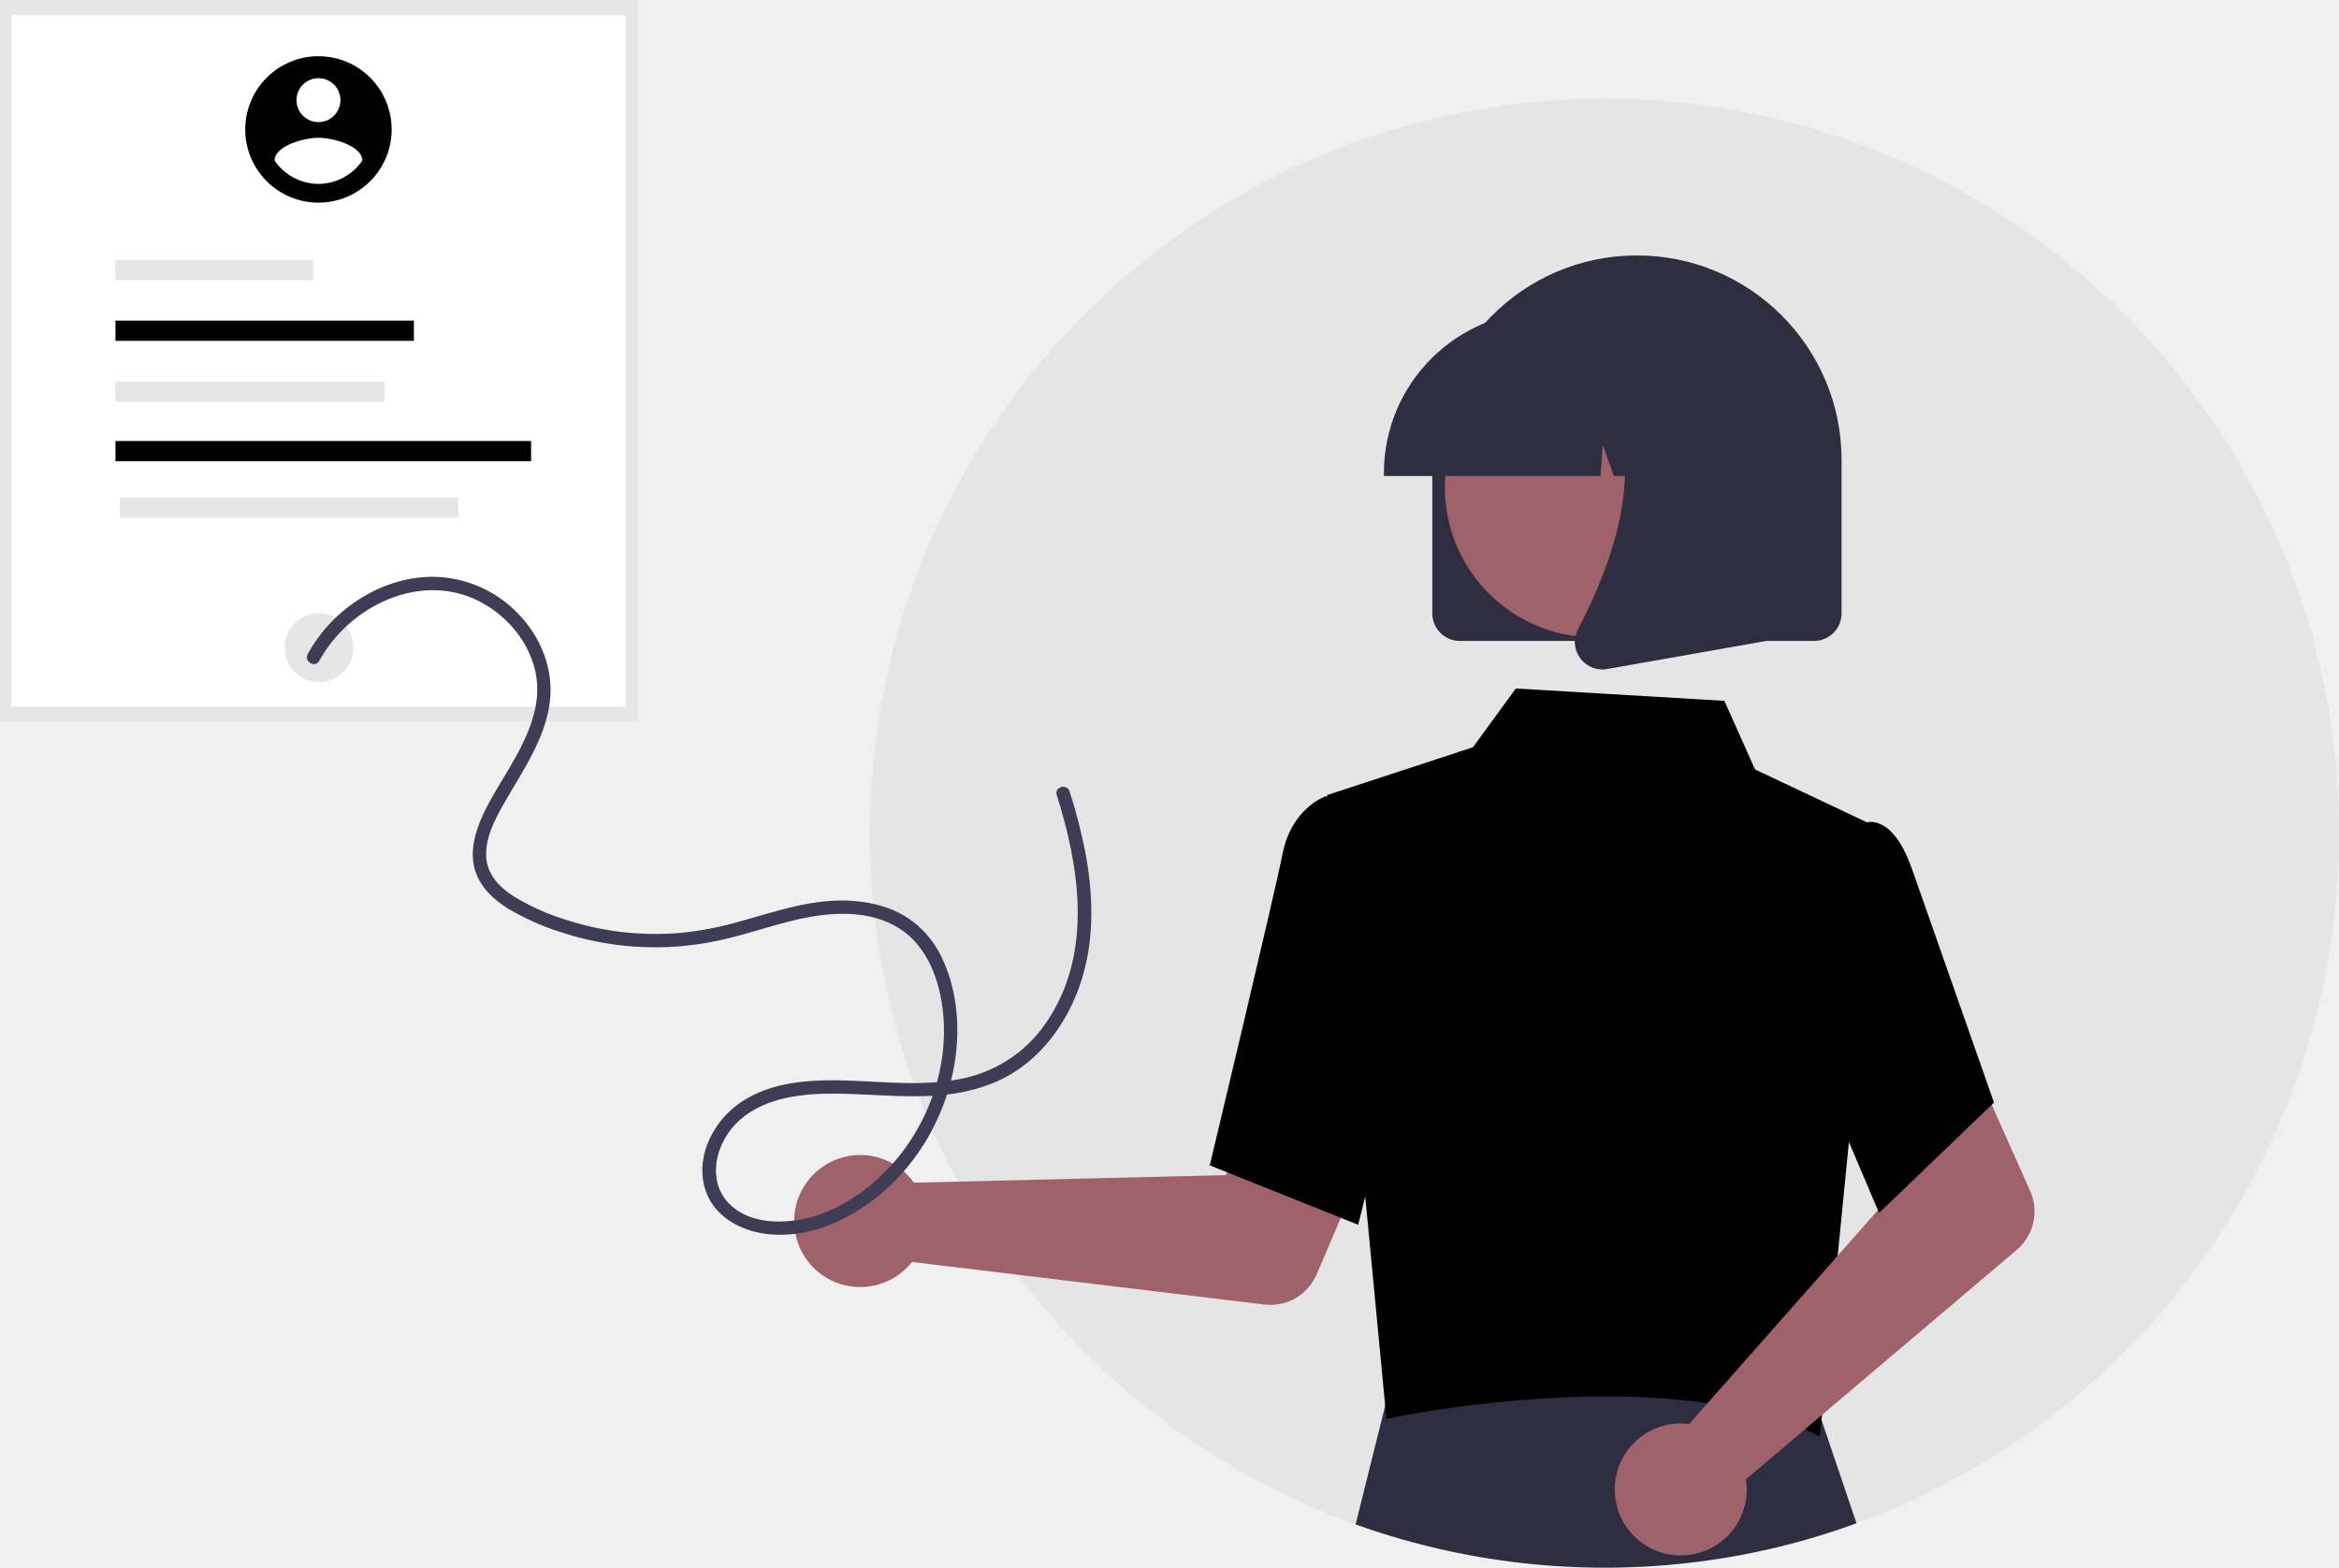
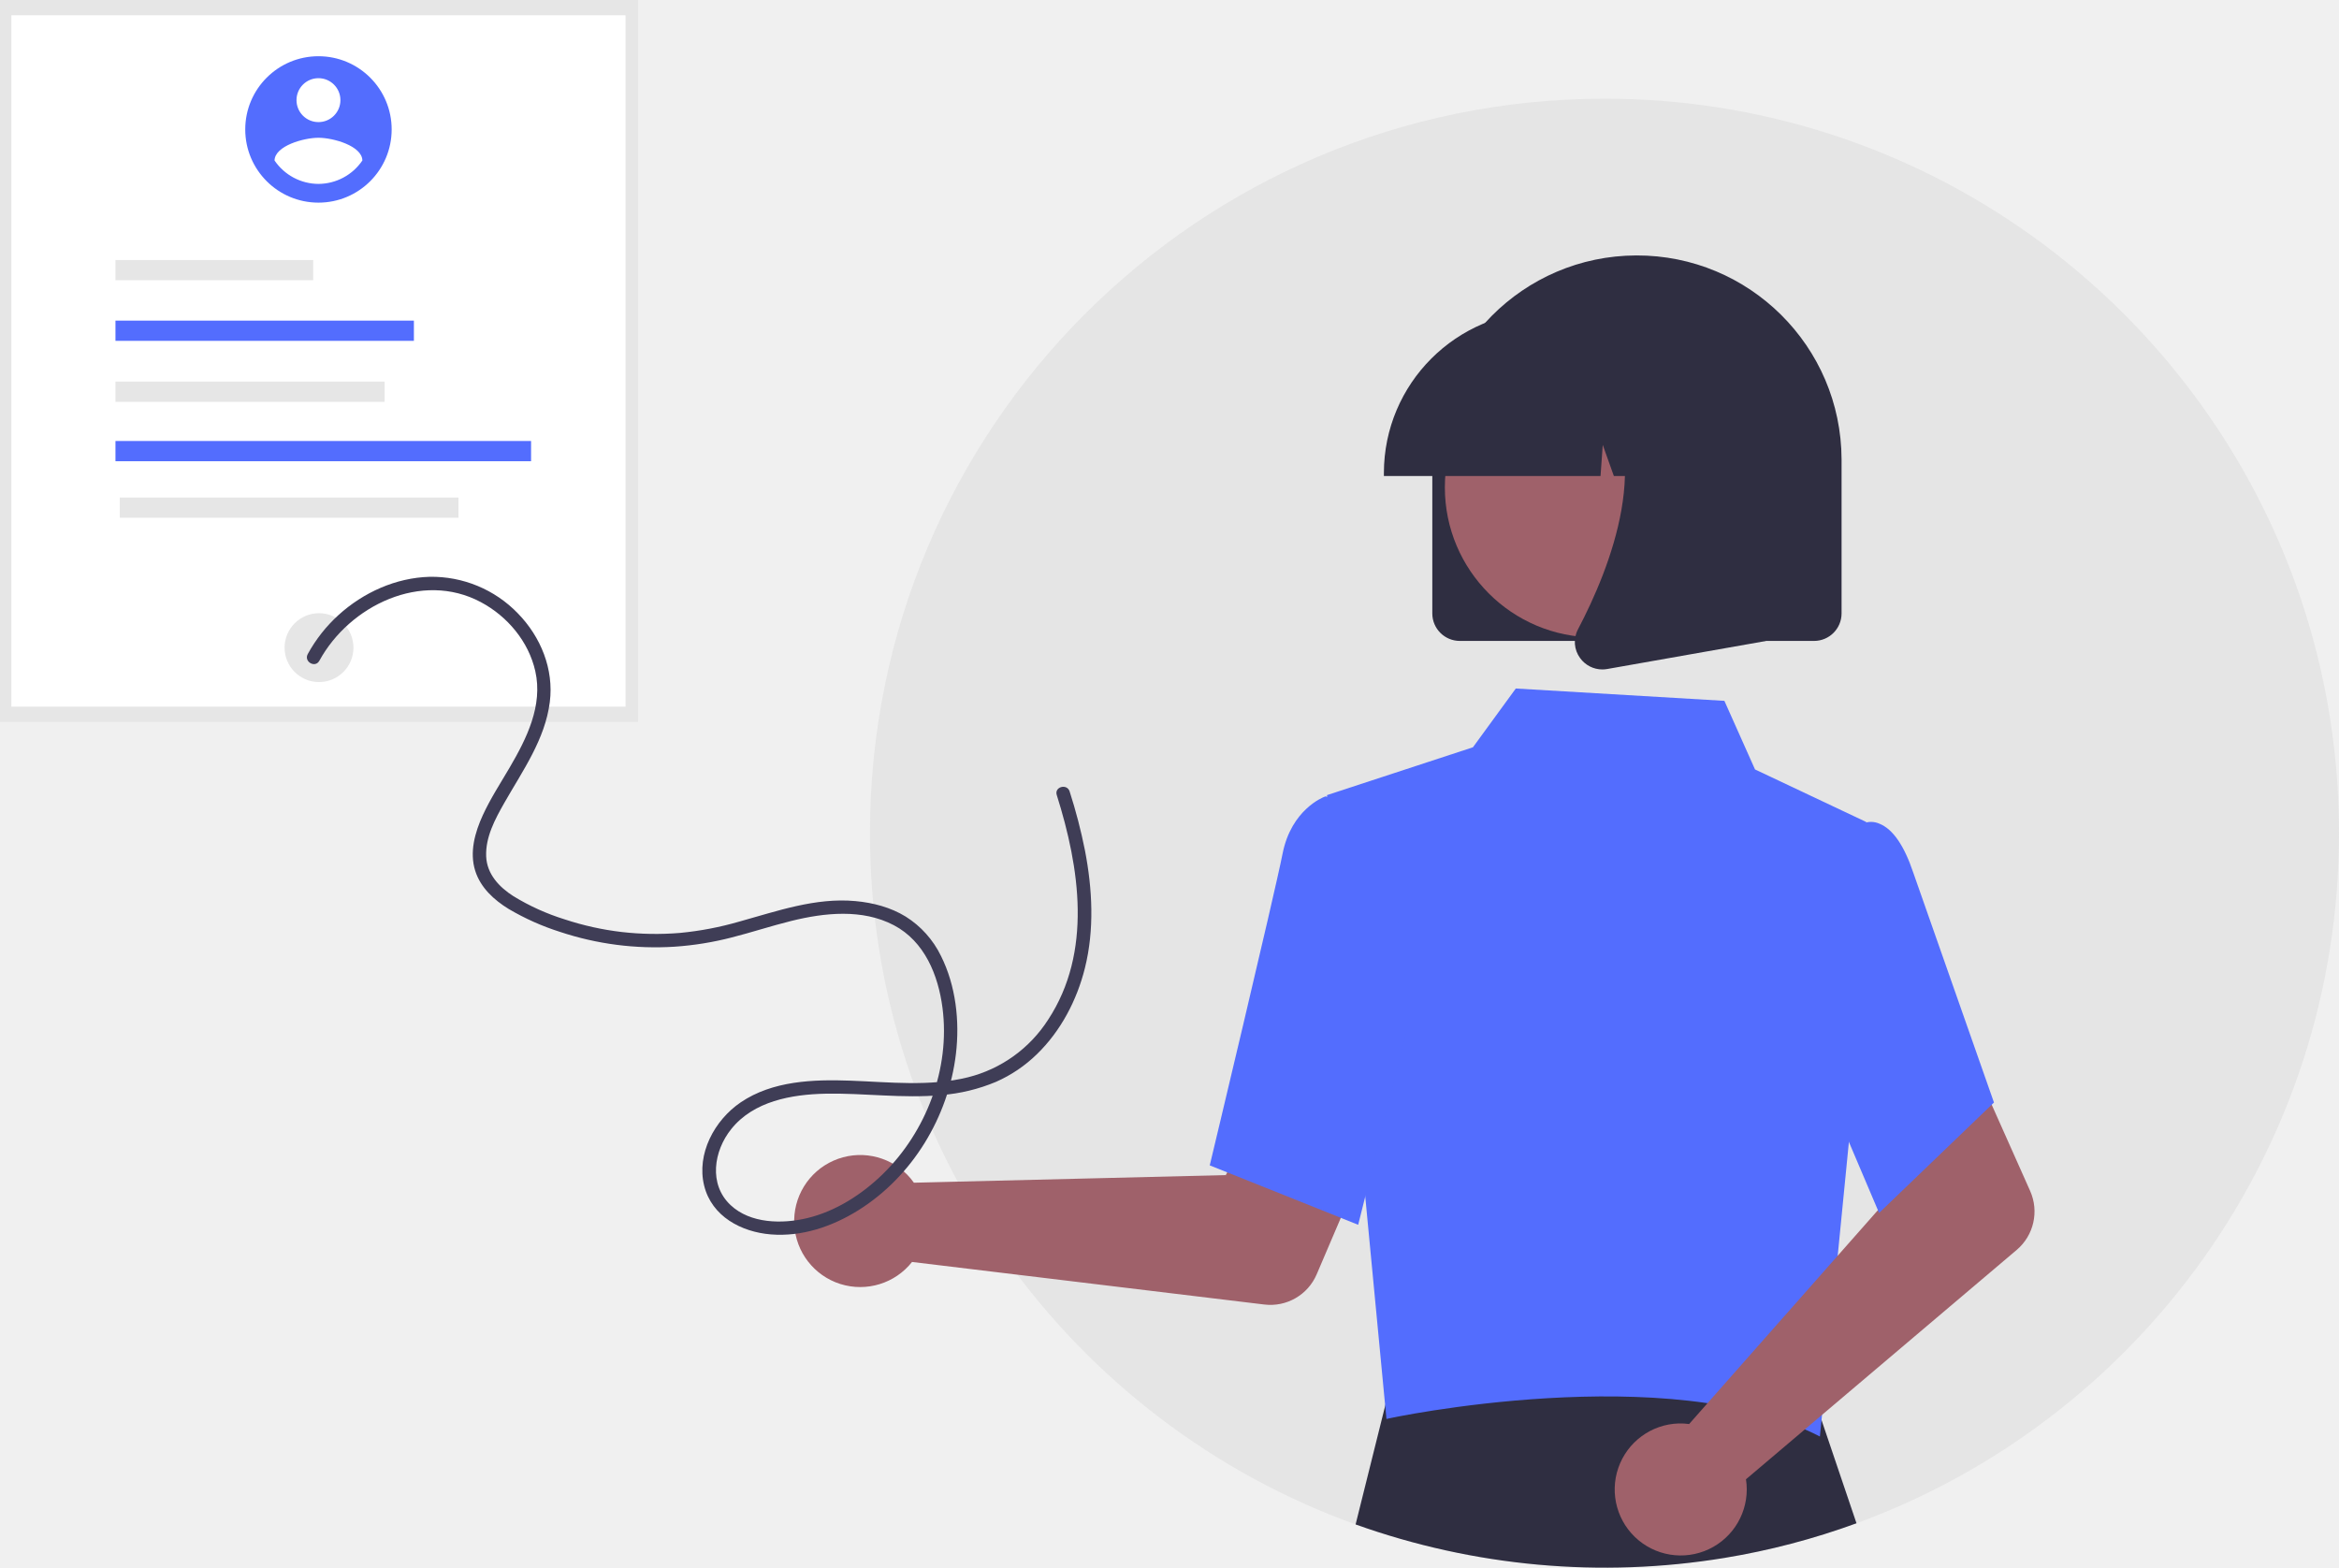
- <svg xmlns="http://www.w3.org/2000/svg" id="currentIllo" data-name="Layer 1" width="1050.862" height="704.353" viewBox="0 0 1050.862 704.353" class="injected-svg DownloadModal__ImageFile-sc-p17csy-5 iIfSkb grid_media">
+ <svg xmlns="http://www.w3.org/2000/svg" data-name="Layer 1" width="1050.862" height="704.353" viewBox="0 0 1050.862 704.353">
  <path d="M1125.431,472.176c0,142.47-90.3,263.86-216.78,310.05a326.344,326.344,0,0,1-59.32,15.57,332.228,332.228,0,0,1-165.72-15.05c-127.28-45.81-218.24-167.61-218.18-310.64,0-182.18,147.75-329.93,330-329.93a328.564,328.564,0,0,1,192.01,61.6C1070.991,263.636,1125.431,361.546,1125.431,472.176Z" transform="translate(-74.56905 -97.82358)" fill="#e5e5e5" />
  <path d="M908.651,782.226a326.344,326.344,0,0,1-59.32,15.57,332.228,332.228,0,0,1-165.72-15.05l15.24-61.15.92-3.67,31.1.12,156.24.56,2,5.91Z" transform="translate(-74.56905 -97.82358)" fill="#2f2e41" />
  <rect id="effaf695-3865-40c6-8918-ced0238239c2" data-name="Rectangle 25" width="286.651" height="324.355" fill="#e6e6e6" />
  <rect id="f33d627f-c769-4bde-9d74-ef156faf640e" data-name="Rectangle 25-2" x="5.111" y="6.862" width="275.928" height="310.632" fill="#fff" />
  <circle id="b5fd4af9-5b07-4da2-8ccf-5b3d4ac887f6" data-name="Ellipse 116" cx="143.326" cy="290.982" r="15.467" fill="#e6e6e6" />
  <rect id="f05405a0-af73-4807-bbd1-d761cdd06c65" data-name="Rectangle 31" x="51.876" y="116.819" width="88.837" height="9.088" fill="#e6e6e6" />
-   <rect id="a05e4a04-50b7-46b0-b842-8db21044ae7a" data-name="Rectangle 32" x="51.876" y="144.052" width="134.079" height="9.088" fill="#000000" />
+   <rect id="a05e4a04-50b7-46b0-b842-8db21044ae7a" data-name="Rectangle 32" x="51.876" y="144.052" width="134.079" height="9.088" fill="#536dfe" />
  <rect id="bdce3bac-3998-4a72-bc14-4aa79023038d" data-name="Rectangle 38" x="51.876" y="171.456" width="120.918" height="9.088" fill="#e6e6e6" />
-   <rect id="e1177af0-2f80-4461-b67e-43945f3b6fee" data-name="Rectangle 39" x="51.876" y="198.136" width="186.723" height="9.088" fill="#000000" />
+   <rect id="e1177af0-2f80-4461-b67e-43945f3b6fee" data-name="Rectangle 39" x="51.876" y="198.136" width="186.723" height="9.088" fill="#536dfe" />
  <rect id="b290cdc3-2096-427b-bfd4-6b657da823ea" data-name="Rectangle 40" x="53.817" y="223.545" width="152.175" height="9.088" fill="#e6e6e6" />
  <g id="b96c6486-fa38-4cba-8e5e-13dca7f44a0c" data-name="Group 52">
-     <path id="b0fbfc35-67c9-42b4-b2fe-33d0d7288754-186" data-name="Path 846" d="M482.178,625.614a29.756,29.756,0,0,1,2.991,3.6l140.109-3.428,16.345-29.868,48.3,18.776-23.8,55.687a22.609,22.609,0,0,1-23.5,13.561l-158.3-19.123a29.665,29.665,0,1,1-2.15-39.211Z" transform="translate(-74.56905 -97.82358)" fill="#9f616a" />
-     <path id="a6a8f1c9-3ab8-4f6f-ba9b-45acc2f7af89-187" data-name="Path 852" d="M670.758,455.065l65.569-21.489,19.258-26.411,93.716,5.546,13.759,30.82,49.972,23.613-7.68,142.624-13.138,133.477c-67.558-34.983-193.639-8.312-194.743-7.878Z" transform="translate(-74.56905 -97.82358)" fill="#000000" />
-     <path id="fc06e97d-785e-4845-9aa0-60a5889f9ce3-188" data-name="Path 853" d="M684.775,648.114l-66.694-26.684.284-1.187c.286-1.2,28.672-119.817,32.441-138.879,3.926-19.859,18.271-25.35,18.88-25.573l.445-.164,26.394,8.034,11.592,91.081Z" transform="translate(-74.56905 -97.82358)" fill="#000000" />
-     <path id="b248559b-61d8-49e2-8eef-81cc9521c19e-189" data-name="Path 855" d="M828.78,737.377a29.721,29.721,0,0,1,4.677.258l92.747-105.072-10.788-32.286,46.608-22.652,24.655,55.313a22.608,22.608,0,0,1-6.034,26.453l-121.65,103.073a29.665,29.665,0,1,1-30.215-25.087Z" transform="translate(-74.56905 -97.82358)" fill="#9f616a" />
-     <path id="b0e9bc84-32e8-4599-bd8d-d35670d3692b-190" data-name="Path 856" d="M918.801,642.791l-38.689-91.006,15.09-63.391,16.259-20.541a9.366,9.366,0,0,1,7.524.07c6,2.413,11.1,9.81,15.177,21.984l36.259,103.279Z" transform="translate(-74.56905 -97.82358)" fill="#000000" />
-     <path id="b58b0f1b-b11b-4f57-8de2-a939101b4938-191" data-name="Path 857" d="M718.072,373.442v-68.61a91.938,91.938,0,1,1,183.875-.609q.001.305,0,.609v68.61a12.364,12.364,0,0,1-12.35,12.35H730.422A12.364,12.364,0,0,1,718.072,373.442Z" transform="translate(-74.56905 -97.82358)" fill="#2f2e41" />
+     <path id="b0fbfc35-67c9-42b4-b2fe-33d0d7288754-242" data-name="Path 846" d="M482.178,625.614a29.756,29.756,0,0,1,2.991,3.6l140.109-3.428,16.345-29.868,48.3,18.776-23.8,55.687a22.609,22.609,0,0,1-23.5,13.561l-158.3-19.123a29.665,29.665,0,1,1-2.15-39.211Z" transform="translate(-74.56905 -97.82358)" fill="#9f616a" />
+     <path id="a6a8f1c9-3ab8-4f6f-ba9b-45acc2f7af89-243" data-name="Path 852" d="M670.758,455.065l65.569-21.489,19.258-26.411,93.716,5.546,13.759,30.82,49.972,23.613-7.68,142.624-13.138,133.477c-67.558-34.983-193.639-8.312-194.743-7.878Z" transform="translate(-74.56905 -97.82358)" fill="#536dfe" />
+     <path id="fc06e97d-785e-4845-9aa0-60a5889f9ce3-244" data-name="Path 853" d="M684.775,648.114l-66.694-26.684.284-1.187c.286-1.2,28.672-119.817,32.441-138.879,3.926-19.859,18.271-25.35,18.88-25.573l.445-.164,26.394,8.034,11.592,91.081Z" transform="translate(-74.56905 -97.82358)" fill="#536dfe" />
+     <path id="b248559b-61d8-49e2-8eef-81cc9521c19e-245" data-name="Path 855" d="M828.78,737.377a29.721,29.721,0,0,1,4.677.258l92.747-105.072-10.788-32.286,46.608-22.652,24.655,55.313a22.608,22.608,0,0,1-6.034,26.453l-121.65,103.073a29.665,29.665,0,1,1-30.215-25.087Z" transform="translate(-74.56905 -97.82358)" fill="#9f616a" />
+     <path id="b0e9bc84-32e8-4599-bd8d-d35670d3692b-246" data-name="Path 856" d="M918.801,642.791l-38.689-91.006,15.09-63.391,16.259-20.541a9.366,9.366,0,0,1,7.524.07c6,2.413,11.1,9.81,15.177,21.984l36.259,103.279Z" transform="translate(-74.56905 -97.82358)" fill="#536dfe" />
+     <path id="b58b0f1b-b11b-4f57-8de2-a939101b4938-247" data-name="Path 857" d="M718.072,373.442v-68.61a91.938,91.938,0,1,1,183.875-.609q.001.305,0,.609v68.61a12.364,12.364,0,0,1-12.35,12.35H730.422A12.364,12.364,0,0,1,718.072,373.442Z" transform="translate(-74.56905 -97.82358)" fill="#2f2e41" />
    <circle id="ba54abe3-4119-45e5-b5c1-150877d750f7" data-name="Ellipse 148" cx="716.548" cy="218.965" r="67.405" fill="#9f616a" />
-     <path id="b6bcc4bf-1738-426f-8fbf-3ee273a728b5-192" data-name="Path 858" d="M696.322,310.321a72.809,72.809,0,0,1,72.727-72.727h13.723a72.808,72.808,0,0,1,72.726,72.727v1.372h-29l-9.891-27.7-1.978,27.7H799.643l-4.99-13.974-1,13.974H696.322Z" transform="translate(-74.56905 -97.82358)" fill="#2f2e41" />
-     <path id="be96ad09-85ff-4345-abef-5a49918f7c18-193" data-name="Path 859" d="M784.484,393.508a12.167,12.167,0,0,1-.967-12.918c14.541-27.658,34.9-78.765,7.877-110.283l-1.938-2.262h78.456v117.79L796.641,398.41a12.608,12.608,0,0,1-2.185.193,12.3,12.3,0,0,1-9.967-5.092Z" transform="translate(-74.56905 -97.82358)" fill="#2f2e41" />
+     <path id="b6bcc4bf-1738-426f-8fbf-3ee273a728b5-248" data-name="Path 858" d="M696.322,310.321a72.809,72.809,0,0,1,72.727-72.727h13.723a72.808,72.808,0,0,1,72.726,72.727v1.372h-29l-9.891-27.7-1.978,27.7H799.643l-4.99-13.974-1,13.974H696.322Z" transform="translate(-74.56905 -97.82358)" fill="#2f2e41" />
+     <path id="be96ad09-85ff-4345-abef-5a49918f7c18-249" data-name="Path 859" d="M784.484,393.508a12.167,12.167,0,0,1-.967-12.918c14.541-27.658,34.9-78.765,7.877-110.283l-1.938-2.262h78.456v117.79L796.641,398.41a12.608,12.608,0,0,1-2.185.193,12.3,12.3,0,0,1-9.967-5.092Z" transform="translate(-74.56905 -97.82358)" fill="#2f2e41" />
  </g>
  <g id="b2dad932-78e1-44e1-9682-073c8202f887" data-name="Group 51">
-     <path id="e043db59-b600-449e-8c52-e1eb73379667-194" data-name="Path 341" d="M217.646,123.086A32.891,32.891,0,1,0,250.535,155.978v-.002a32.891,32.891,0,0,0-32.891-32.891Zm0,9.866a9.866,9.866,0,1,1-9.866,9.866v0A9.866,9.866,0,0,1,217.646,132.952Zm0,47.501a23.961,23.961,0,0,1-19.735-10.532c.158-6.578,13.156-10.199,19.735-10.199s19.576,3.621,19.735,10.199A24,24,0,0,1,217.646,180.453Z" transform="translate(-74.56905 -97.82358)" fill="#000000" />
+     <path id="e043db59-b600-449e-8c52-e1eb73379667-250" data-name="Path 341" d="M217.646,123.086A32.891,32.891,0,1,0,250.535,155.978v-.002a32.891,32.891,0,0,0-32.891-32.891Zm0,9.866a9.866,9.866,0,1,1-9.866,9.866v0A9.866,9.866,0,0,1,217.646,132.952Zm0,47.501a23.961,23.961,0,0,1-19.735-10.532c.158-6.578,13.156-10.199,19.735-10.199s19.576,3.621,19.735,10.199A24,24,0,0,1,217.646,180.453Z" transform="translate(-74.56905 -97.82358)" fill="#536dfe" />
  </g>
-   <path id="bcfa45dc-2c5a-4ac5-8376-9a2a23e225d0-195" data-name="Path 842" d="M218.028,394.735c13.55-24.831,46.01-40.556,72.563-26.382,11.952,6.379,21.453,17.663,24.469,31,3.5,15.493-3.875,30.266-11.488,43.282-4.132,7.065-8.66,13.986-12.08,21.438-3.541,7.717-6.072,16.636-3.406,25.031,2.4,7.563,8.418,13.064,15.008,17.107a111.828,111.828,0,0,0,23.061,10.3,135.743,135.743,0,0,0,51.485,6.661,140.803,140.803,0,0,0,25.66-4.148c8.943-2.28,17.719-5.17,26.677-7.4,14.956-3.715,32.009-5.562,46.191,1.9,13.778,7.252,19.944,22.419,21.851,37.174,3.522,27.246-7.281,55.52-26.786,74.6-9.358,9.154-21.134,16.717-33.96,19.811-11.191,2.7-25.561,2.527-34.467-5.839-9.938-9.337-7.6-24.309.293-34.16,10.075-12.569,27.143-15.588,42.374-15.894,17.326-.348,34.636,2.232,51.952.628a79.799,79.799,0,0,0,24.568-5.926,62.258,62.258,0,0,0,18.515-12.529c10.69-10.386,17.9-24.222,21.485-38.608,4.317-17.3,3.376-35.482.025-52.859a238.361,238.361,0,0,0-6.888-26.507c-1.157-3.67-6.952-2.1-5.786,1.595,10.32,32.724,16.074,70.563-3.865,100.946a60.107,60.107,0,0,1-35.943,25.873c-17.257,4.289-35.365,2.169-52.909,1.531-16.682-.607-35,.048-49.3,9.764-11.731,7.969-19.936,23.127-16.39,37.437,3.419,13.8,16.681,20.8,29.945,21.878,13.917,1.134,27.612-3.537,39.3-10.841,24.313-15.193,40.479-41.913,43.862-70.242,1.763-14.761-.031-30.661-6.725-44.059a43.133,43.133,0,0,0-15.847-17.661c-6.81-4.175-14.676-6.23-22.576-6.957-17.948-1.653-35.192,4.509-52.218,9.223a144.798,144.798,0,0,1-26.628,5.083,132.982,132.982,0,0,1-26.272-.428,129.365,129.365,0,0,1-25.457-5.65,101.893,101.893,0,0,1-23.108-10.447c-6.385-4.083-11.907-9.931-12.221-17.9-.341-8.641,4.016-16.724,8.16-24.009,8.187-14.391,18.3-28.467,20.435-45.314,1.87-14.737-4.06-29.262-14.3-39.773a53.771,53.771,0,0,0-39.737-16.485c-15.193.435-29.74,7.042-40.915,17.189a67.358,67.358,0,0,0-13.8,17.53c-1.851,3.391,3.328,6.422,5.181,3.028Z" transform="translate(-74.56905 -97.82358)" fill="#3f3d56" />
+   <path id="bcfa45dc-2c5a-4ac5-8376-9a2a23e225d0-251" data-name="Path 842" d="M218.028,394.735c13.55-24.831,46.01-40.556,72.563-26.382,11.952,6.379,21.453,17.663,24.469,31,3.5,15.493-3.875,30.266-11.488,43.282-4.132,7.065-8.66,13.986-12.08,21.438-3.541,7.717-6.072,16.636-3.406,25.031,2.4,7.563,8.418,13.064,15.008,17.107a111.828,111.828,0,0,0,23.061,10.3,135.743,135.743,0,0,0,51.485,6.661,140.803,140.803,0,0,0,25.66-4.148c8.943-2.28,17.719-5.17,26.677-7.4,14.956-3.715,32.009-5.562,46.191,1.9,13.778,7.252,19.944,22.419,21.851,37.174,3.522,27.246-7.281,55.52-26.786,74.6-9.358,9.154-21.134,16.717-33.96,19.811-11.191,2.7-25.561,2.527-34.467-5.839-9.938-9.337-7.6-24.309.293-34.16,10.075-12.569,27.143-15.588,42.374-15.894,17.326-.348,34.636,2.232,51.952.628a79.799,79.799,0,0,0,24.568-5.926,62.258,62.258,0,0,0,18.515-12.529c10.69-10.386,17.9-24.222,21.485-38.608,4.317-17.3,3.376-35.482.025-52.859a238.361,238.361,0,0,0-6.888-26.507c-1.157-3.67-6.952-2.1-5.786,1.595,10.32,32.724,16.074,70.563-3.865,100.946a60.107,60.107,0,0,1-35.943,25.873c-17.257,4.289-35.365,2.169-52.909,1.531-16.682-.607-35,.048-49.3,9.764-11.731,7.969-19.936,23.127-16.39,37.437,3.419,13.8,16.681,20.8,29.945,21.878,13.917,1.134,27.612-3.537,39.3-10.841,24.313-15.193,40.479-41.913,43.862-70.242,1.763-14.761-.031-30.661-6.725-44.059a43.133,43.133,0,0,0-15.847-17.661c-6.81-4.175-14.676-6.23-22.576-6.957-17.948-1.653-35.192,4.509-52.218,9.223a144.798,144.798,0,0,1-26.628,5.083,132.982,132.982,0,0,1-26.272-.428,129.365,129.365,0,0,1-25.457-5.65,101.893,101.893,0,0,1-23.108-10.447c-6.385-4.083-11.907-9.931-12.221-17.9-.341-8.641,4.016-16.724,8.16-24.009,8.187-14.391,18.3-28.467,20.435-45.314,1.87-14.737-4.06-29.262-14.3-39.773a53.771,53.771,0,0,0-39.737-16.485c-15.193.435-29.74,7.042-40.915,17.189a67.358,67.358,0,0,0-13.8,17.53c-1.851,3.391,3.328,6.422,5.181,3.028Z" transform="translate(-74.56905 -97.82358)" fill="#3f3d56" />
</svg>
